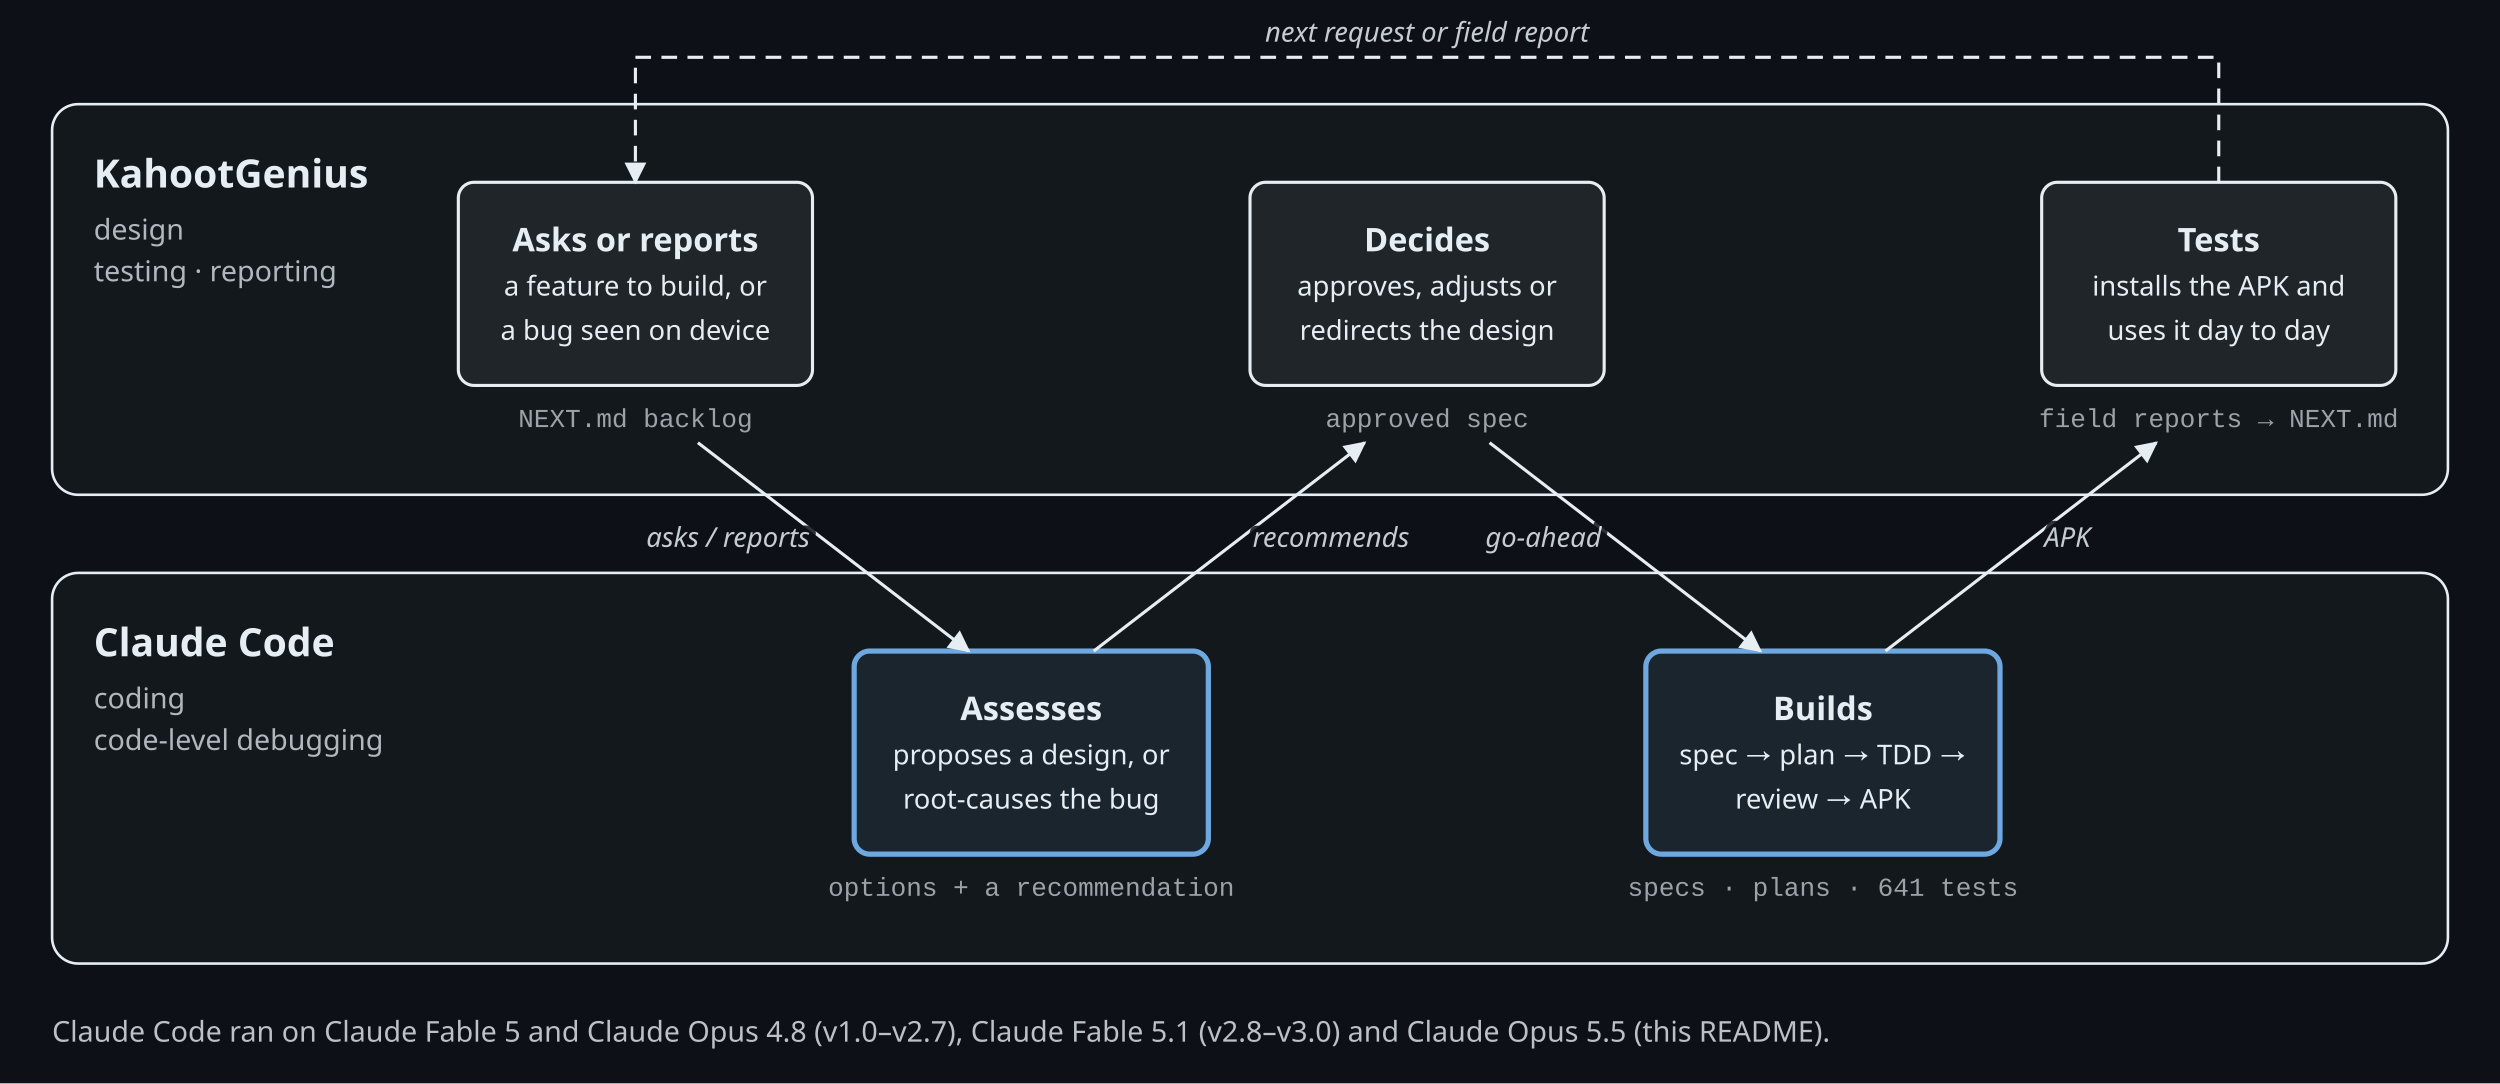
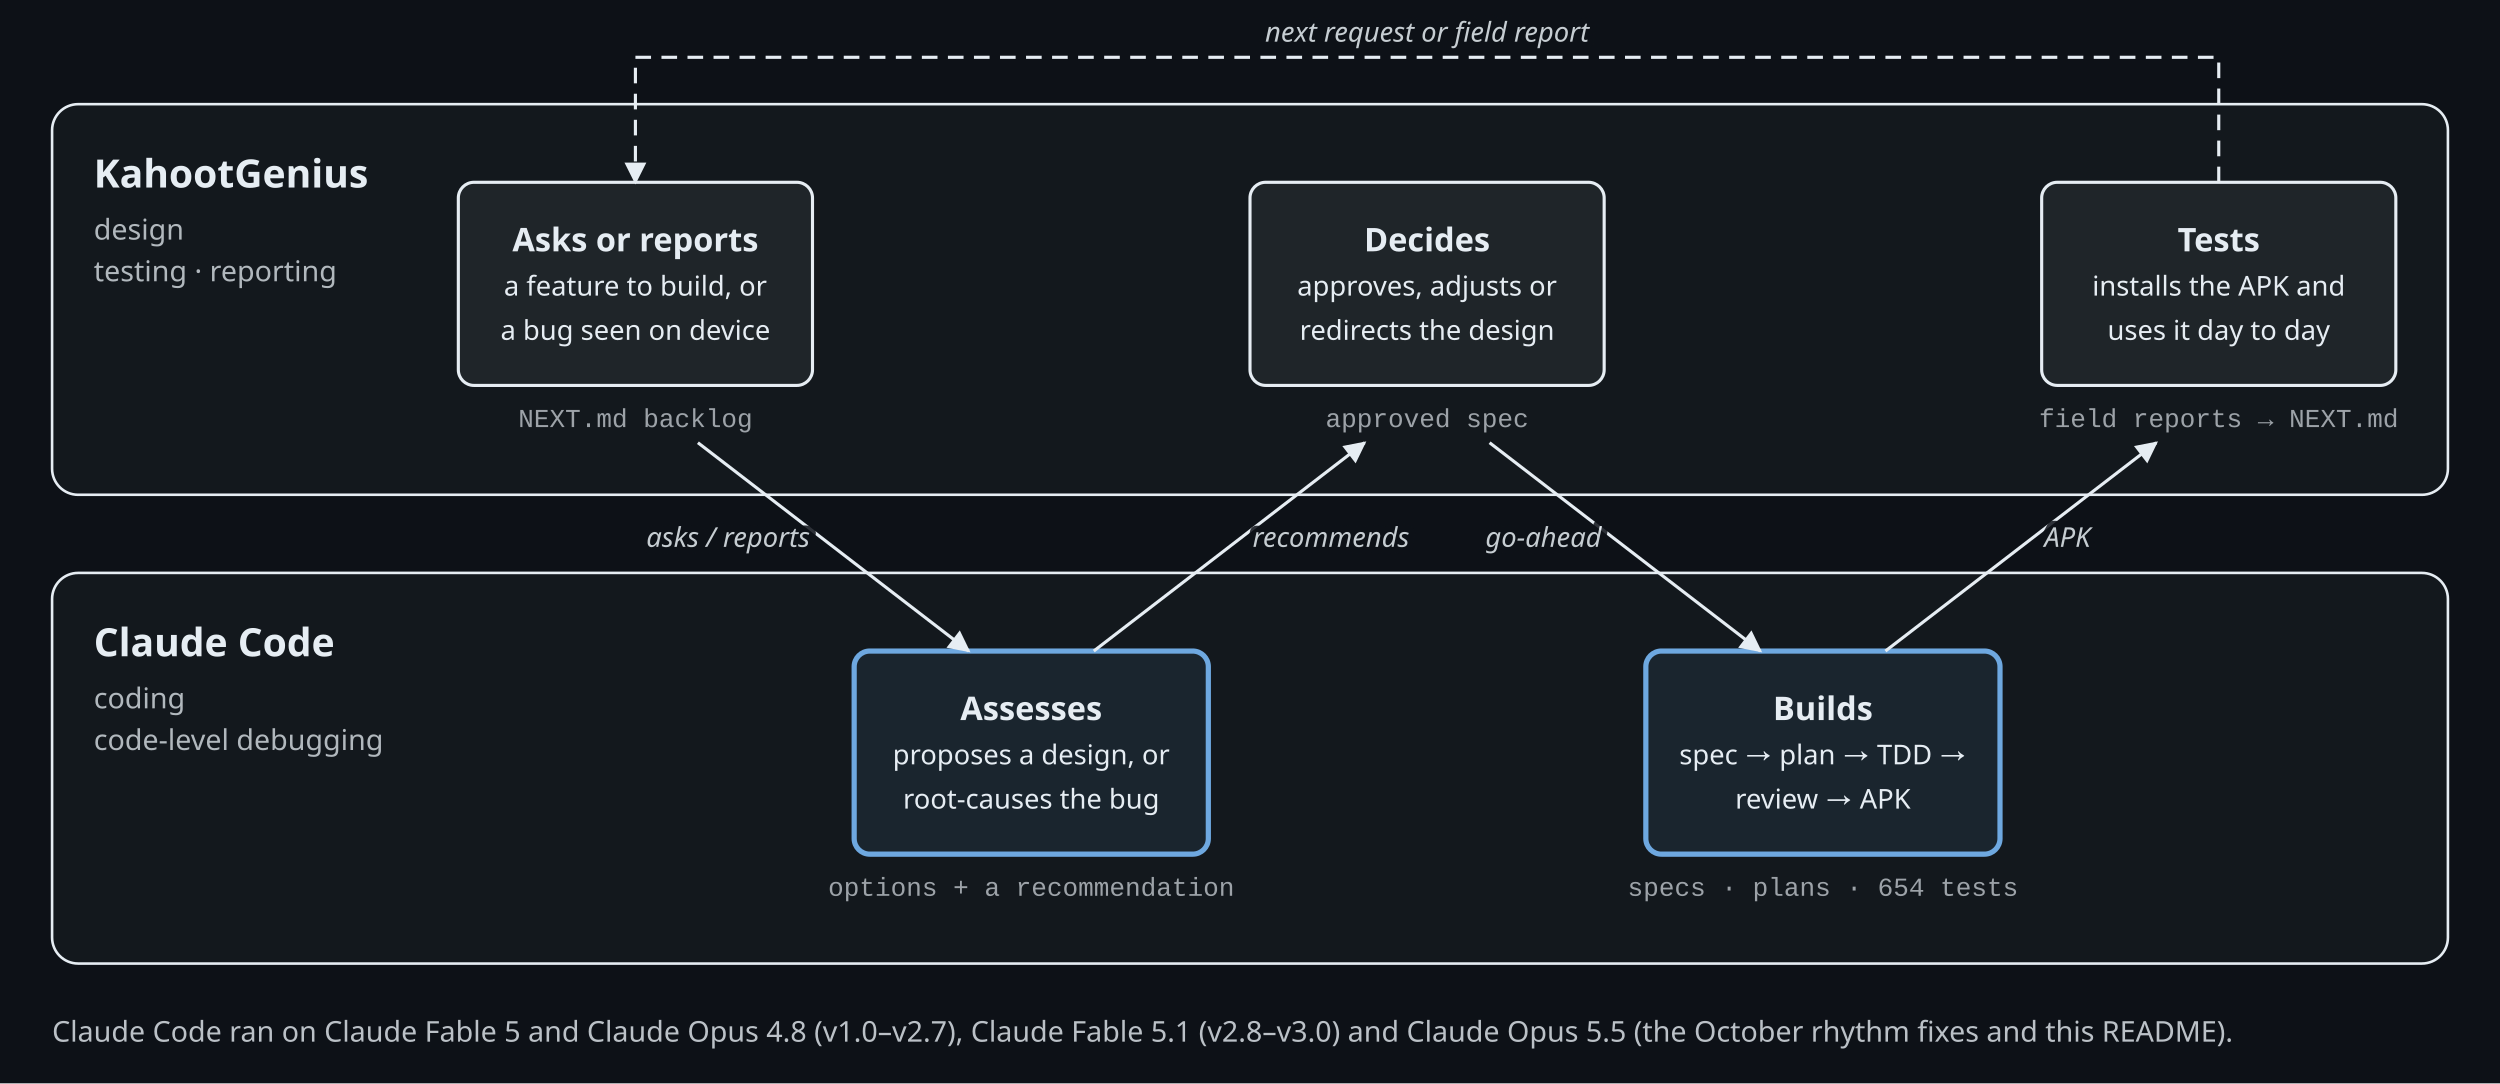
<svg xmlns="http://www.w3.org/2000/svg" viewBox="0 0 960 416" width="960" height="416" role="img" aria-label="How it was built: KahootGenius asks or reports, Claude Code assesses, KahootGenius decides, Claude Code builds and verifies, KahootGenius tests the APK on a phone, and the loop repeats" font-family="-apple-system, BlinkMacSystemFont, 'Segoe UI', 'Noto Sans', Helvetica, Arial, 'PingFang SC', 'Hiragino Sans GB', 'Microsoft YaHei', 'Noto Sans CJK SC', sans-serif" color="#e6edf3" fill="currentColor">
  <rect width="960" height="416" fill="#0d1117" />
  <defs>
    <marker id="workflow-arr-k" viewBox="0 0 10 10" refX="9" refY="5" markerWidth="7" markerHeight="7" orient="auto-start-reverse">
      <path d="M0,0 L10,5 L0,10 z" fill="currentColor" />
    </marker>
    <marker id="workflow-arr-b" viewBox="0 0 10 10" refX="9" refY="5" markerWidth="7" markerHeight="7" orient="auto-start-reverse">
      <path d="M0,0 L10,5 L0,10 z" fill="#6ea8e0" />
    </marker>
    <marker id="workflow-arr-t" viewBox="0 0 10 10" refX="9" refY="5" markerWidth="7" markerHeight="7" orient="auto-start-reverse">
      <path d="M0,0 L10,5 L0,10 z" fill="#3fb598" />
    </marker>
    <marker id="workflow-arr-v" viewBox="0 0 10 10" refX="9" refY="5" markerWidth="7" markerHeight="7" orient="auto-start-reverse">
      <path d="M0,0 L10,5 L0,10 z" fill="#f0784a" />
    </marker>
  </defs>
  <rect x="20" y="40" width="920" height="150" rx="10" stroke="currentColor" stroke-width="1" fill="currentColor" fill-opacity="0.03" />
  <text x="36" y="72" font-size="15" text-anchor="start" fill="currentColor" font-weight="700">KahootGenius</text>
  <text x="36" y="92" font-size="11" text-anchor="start" fill="currentColor" opacity="0.75">design</text>
  <text x="36" y="108" font-size="11" text-anchor="start" fill="currentColor" opacity="0.75">testing · reporting</text>
  <rect x="20" y="220" width="920" height="150" rx="10" stroke="currentColor" stroke-width="1" fill="currentColor" fill-opacity="0.03" />
  <text x="36" y="252" font-size="15" text-anchor="start" fill="currentColor" font-weight="700">Claude Code</text>
  <text x="36" y="272" font-size="11" text-anchor="start" fill="currentColor" opacity="0.75">coding</text>
  <text x="36" y="288" font-size="11" text-anchor="start" fill="currentColor" opacity="0.75">code-level debugging</text>
  <rect x="176" y="70" width="136" height="78" rx="6" stroke="currentColor" stroke-width="1.2" fill="currentColor" fill-opacity="0.06" />
  <text x="244" y="96.5" font-size="12.5" text-anchor="middle" fill="currentColor" font-weight="600">Asks or reports</text>
  <text x="244" y="113.5" font-size="10.5" text-anchor="middle" fill="currentColor">a feature to build, or</text>
  <text x="244" y="130.5" font-size="10.5" text-anchor="middle" fill="currentColor">a bug seen on device</text>
  <text x="244" y="164" font-size="10" text-anchor="middle" fill="currentColor" opacity="0.65" font-family="ui-monospace, SFMono-Regular, 'SF Mono', Menlo, Consolas, 'Liberation Mono', monospace">NEXT.md backlog</text>
  <rect x="328" y="250" width="136" height="78" rx="6" stroke="#6ea8e0" stroke-width="2" fill="#6ea8e0" fill-opacity="0.09" />
  <text x="396" y="276.5" font-size="12.5" text-anchor="middle" fill="currentColor" font-weight="600">Assesses</text>
  <text x="396" y="293.5" font-size="10.5" text-anchor="middle" fill="currentColor">proposes a design, or</text>
  <text x="396" y="310.5" font-size="10.5" text-anchor="middle" fill="currentColor">root-causes the bug</text>
  <text x="396" y="344" font-size="10" text-anchor="middle" fill="currentColor" opacity="0.65" font-family="ui-monospace, SFMono-Regular, 'SF Mono', Menlo, Consolas, 'Liberation Mono', monospace">options + a recommendation</text>
  <rect x="480" y="70" width="136" height="78" rx="6" stroke="currentColor" stroke-width="1.2" fill="currentColor" fill-opacity="0.06" />
  <text x="548" y="96.5" font-size="12.5" text-anchor="middle" fill="currentColor" font-weight="600">Decides</text>
  <text x="548" y="113.5" font-size="10.5" text-anchor="middle" fill="currentColor">approves, adjusts or</text>
  <text x="548" y="130.5" font-size="10.5" text-anchor="middle" fill="currentColor">redirects the design</text>
  <text x="548" y="164" font-size="10" text-anchor="middle" fill="currentColor" opacity="0.65" font-family="ui-monospace, SFMono-Regular, 'SF Mono', Menlo, Consolas, 'Liberation Mono', monospace">approved spec</text>
  <rect x="632" y="250" width="136" height="78" rx="6" stroke="#6ea8e0" stroke-width="2" fill="#6ea8e0" fill-opacity="0.09" />
  <text x="700" y="276.5" font-size="12.5" text-anchor="middle" fill="currentColor" font-weight="600">Builds</text>
  <text x="700" y="293.5" font-size="10.5" text-anchor="middle" fill="currentColor">spec → plan → TDD →</text>
  <text x="700" y="310.5" font-size="10.5" text-anchor="middle" fill="currentColor">review → APK</text>
-   <text x="700" y="344" font-size="10" text-anchor="middle" fill="currentColor" opacity="0.65" font-family="ui-monospace, SFMono-Regular, 'SF Mono', Menlo, Consolas, 'Liberation Mono', monospace">specs · plans · 641 tests</text>
+   <text x="700" y="344" font-size="10" text-anchor="middle" fill="currentColor" opacity="0.65" font-family="ui-monospace, SFMono-Regular, 'SF Mono', Menlo, Consolas, 'Liberation Mono', monospace">specs · plans · 654 tests</text>
  <rect x="784" y="70" width="136" height="78" rx="6" stroke="currentColor" stroke-width="1.2" fill="currentColor" fill-opacity="0.06" />
  <text x="852" y="96.5" font-size="12.5" text-anchor="middle" fill="currentColor" font-weight="600">Tests</text>
  <text x="852" y="113.5" font-size="10.5" text-anchor="middle" fill="currentColor">installs the APK and</text>
  <text x="852" y="130.5" font-size="10.5" text-anchor="middle" fill="currentColor">uses it day to day</text>
  <text x="852" y="164" font-size="10" text-anchor="middle" fill="currentColor" opacity="0.65" font-family="ui-monospace, SFMono-Regular, 'SF Mono', Menlo, Consolas, 'Liberation Mono', monospace">field reports → NEXT.md</text>
  <polyline points="268,170 372,250" fill="none" stroke="currentColor" stroke-width="1.2" stroke-linejoin="round" marker-end="url(#workflow-arr-k)" />
  <text x="311" y="210" font-size="10.5" text-anchor="end" fill="currentColor" opacity="0.85" font-style="italic" paint-order="stroke" stroke="#0d1117" stroke-width="5" stroke-linejoin="round">asks / reports</text>
  <polyline points="420,250 524,170" fill="none" stroke="currentColor" stroke-width="1.2" stroke-linejoin="round" marker-end="url(#workflow-arr-k)" />
  <text x="481" y="210" font-size="10.5" text-anchor="start" fill="currentColor" opacity="0.85" font-style="italic" paint-order="stroke" stroke="#0d1117" stroke-width="5" stroke-linejoin="round">recommends</text>
  <polyline points="572,170 676,250" fill="none" stroke="currentColor" stroke-width="1.2" stroke-linejoin="round" marker-end="url(#workflow-arr-k)" />
  <text x="615" y="210" font-size="10.5" text-anchor="end" fill="currentColor" opacity="0.85" font-style="italic" paint-order="stroke" stroke="#0d1117" stroke-width="5" stroke-linejoin="round">go-ahead</text>
  <polyline points="724,250 828,170" fill="none" stroke="currentColor" stroke-width="1.2" stroke-linejoin="round" marker-end="url(#workflow-arr-k)" />
  <text x="785" y="210" font-size="10.5" text-anchor="start" fill="currentColor" opacity="0.85" font-style="italic" paint-order="stroke" stroke="#0d1117" stroke-width="5" stroke-linejoin="round">APK</text>
  <polyline points="852,70 852,22 244,22 244,70" fill="none" stroke="currentColor" stroke-width="1.2" stroke-linejoin="round" stroke-dasharray="6 4" marker-end="url(#workflow-arr-k)" />
  <text x="548" y="16" font-size="10.5" text-anchor="middle" fill="currentColor" opacity="0.85" font-style="italic" paint-order="stroke" stroke="#0d1117" stroke-width="5" stroke-linejoin="round">next request or field report</text>
-   <text x="20" y="400" font-size="11" text-anchor="start" fill="currentColor" opacity="0.8">Claude Code ran on Claude Fable 5 and Claude Opus 4.8 (v1.0–v2.7), Claude Fable 5.1 (v2.8–v3.0) and Claude Opus 5.5 (this README).</text>
+   <text x="20" y="400" font-size="11" text-anchor="start" fill="currentColor" opacity="0.8">Claude Code ran on Claude Fable 5 and Claude Opus 4.8 (v1.0–v2.7), Claude Fable 5.1 (v2.8–v3.0) and Claude Opus 5.5 (the October rhythm fixes and this README).</text>
</svg>
